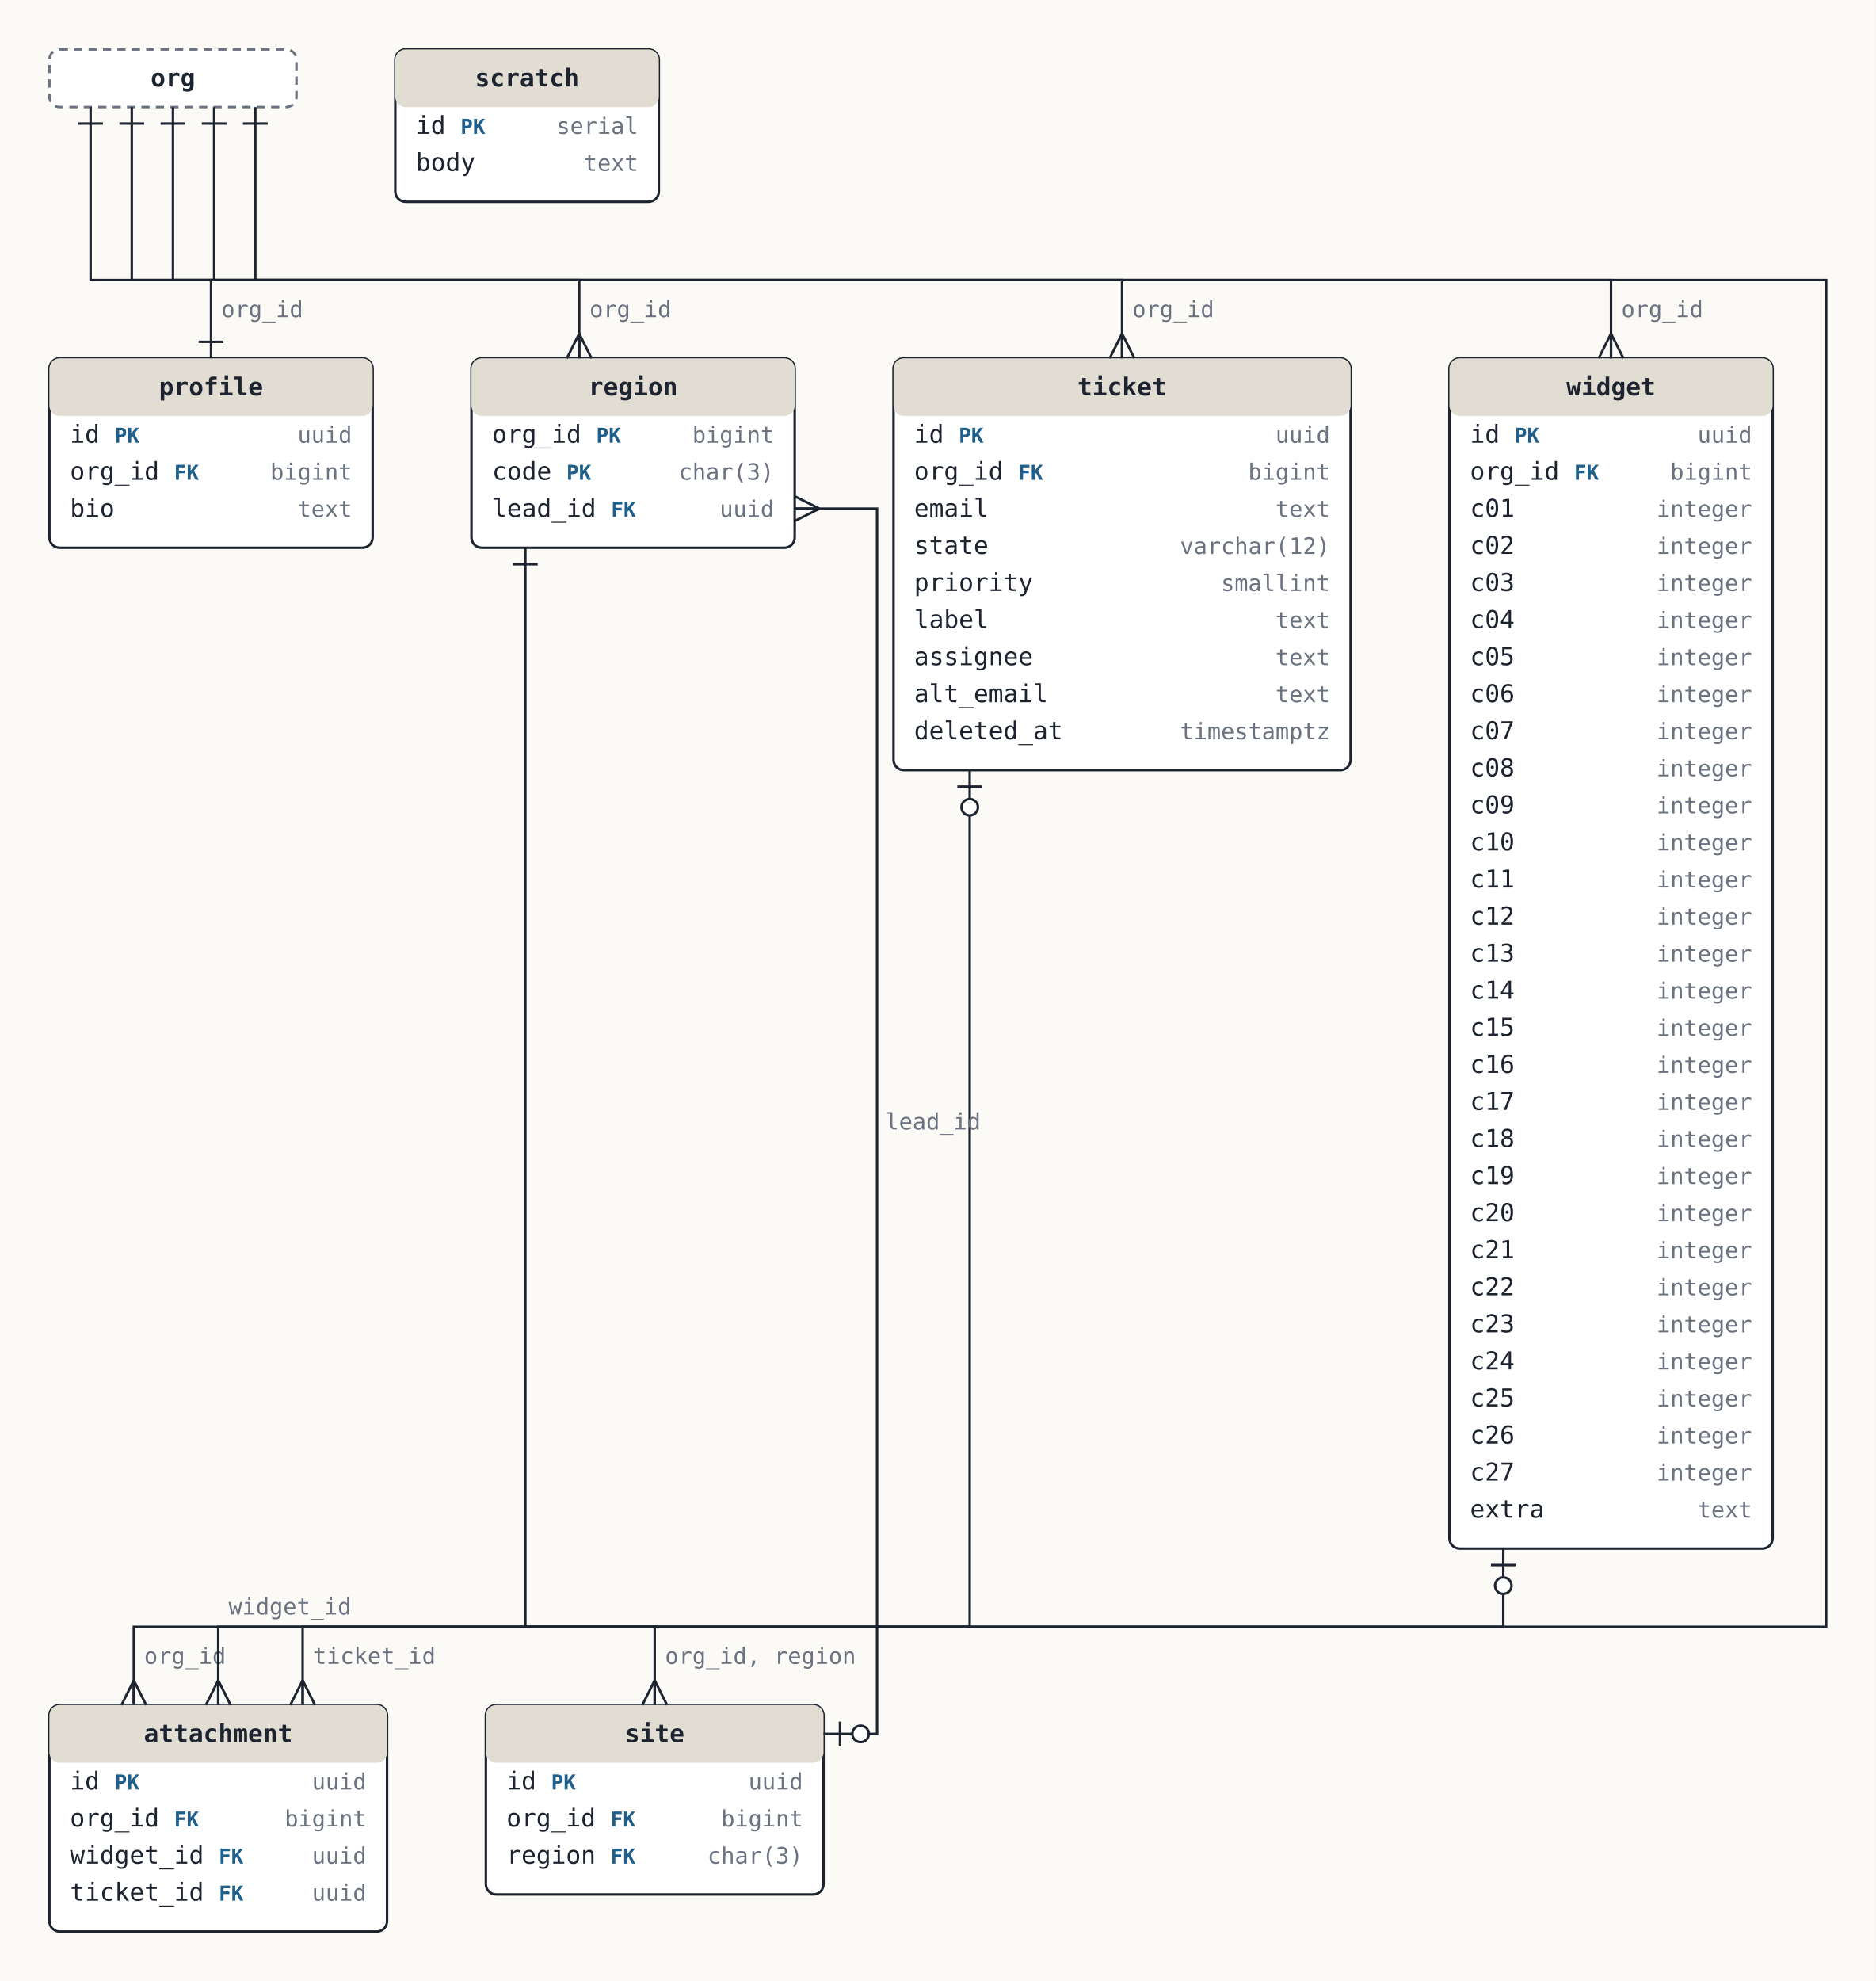
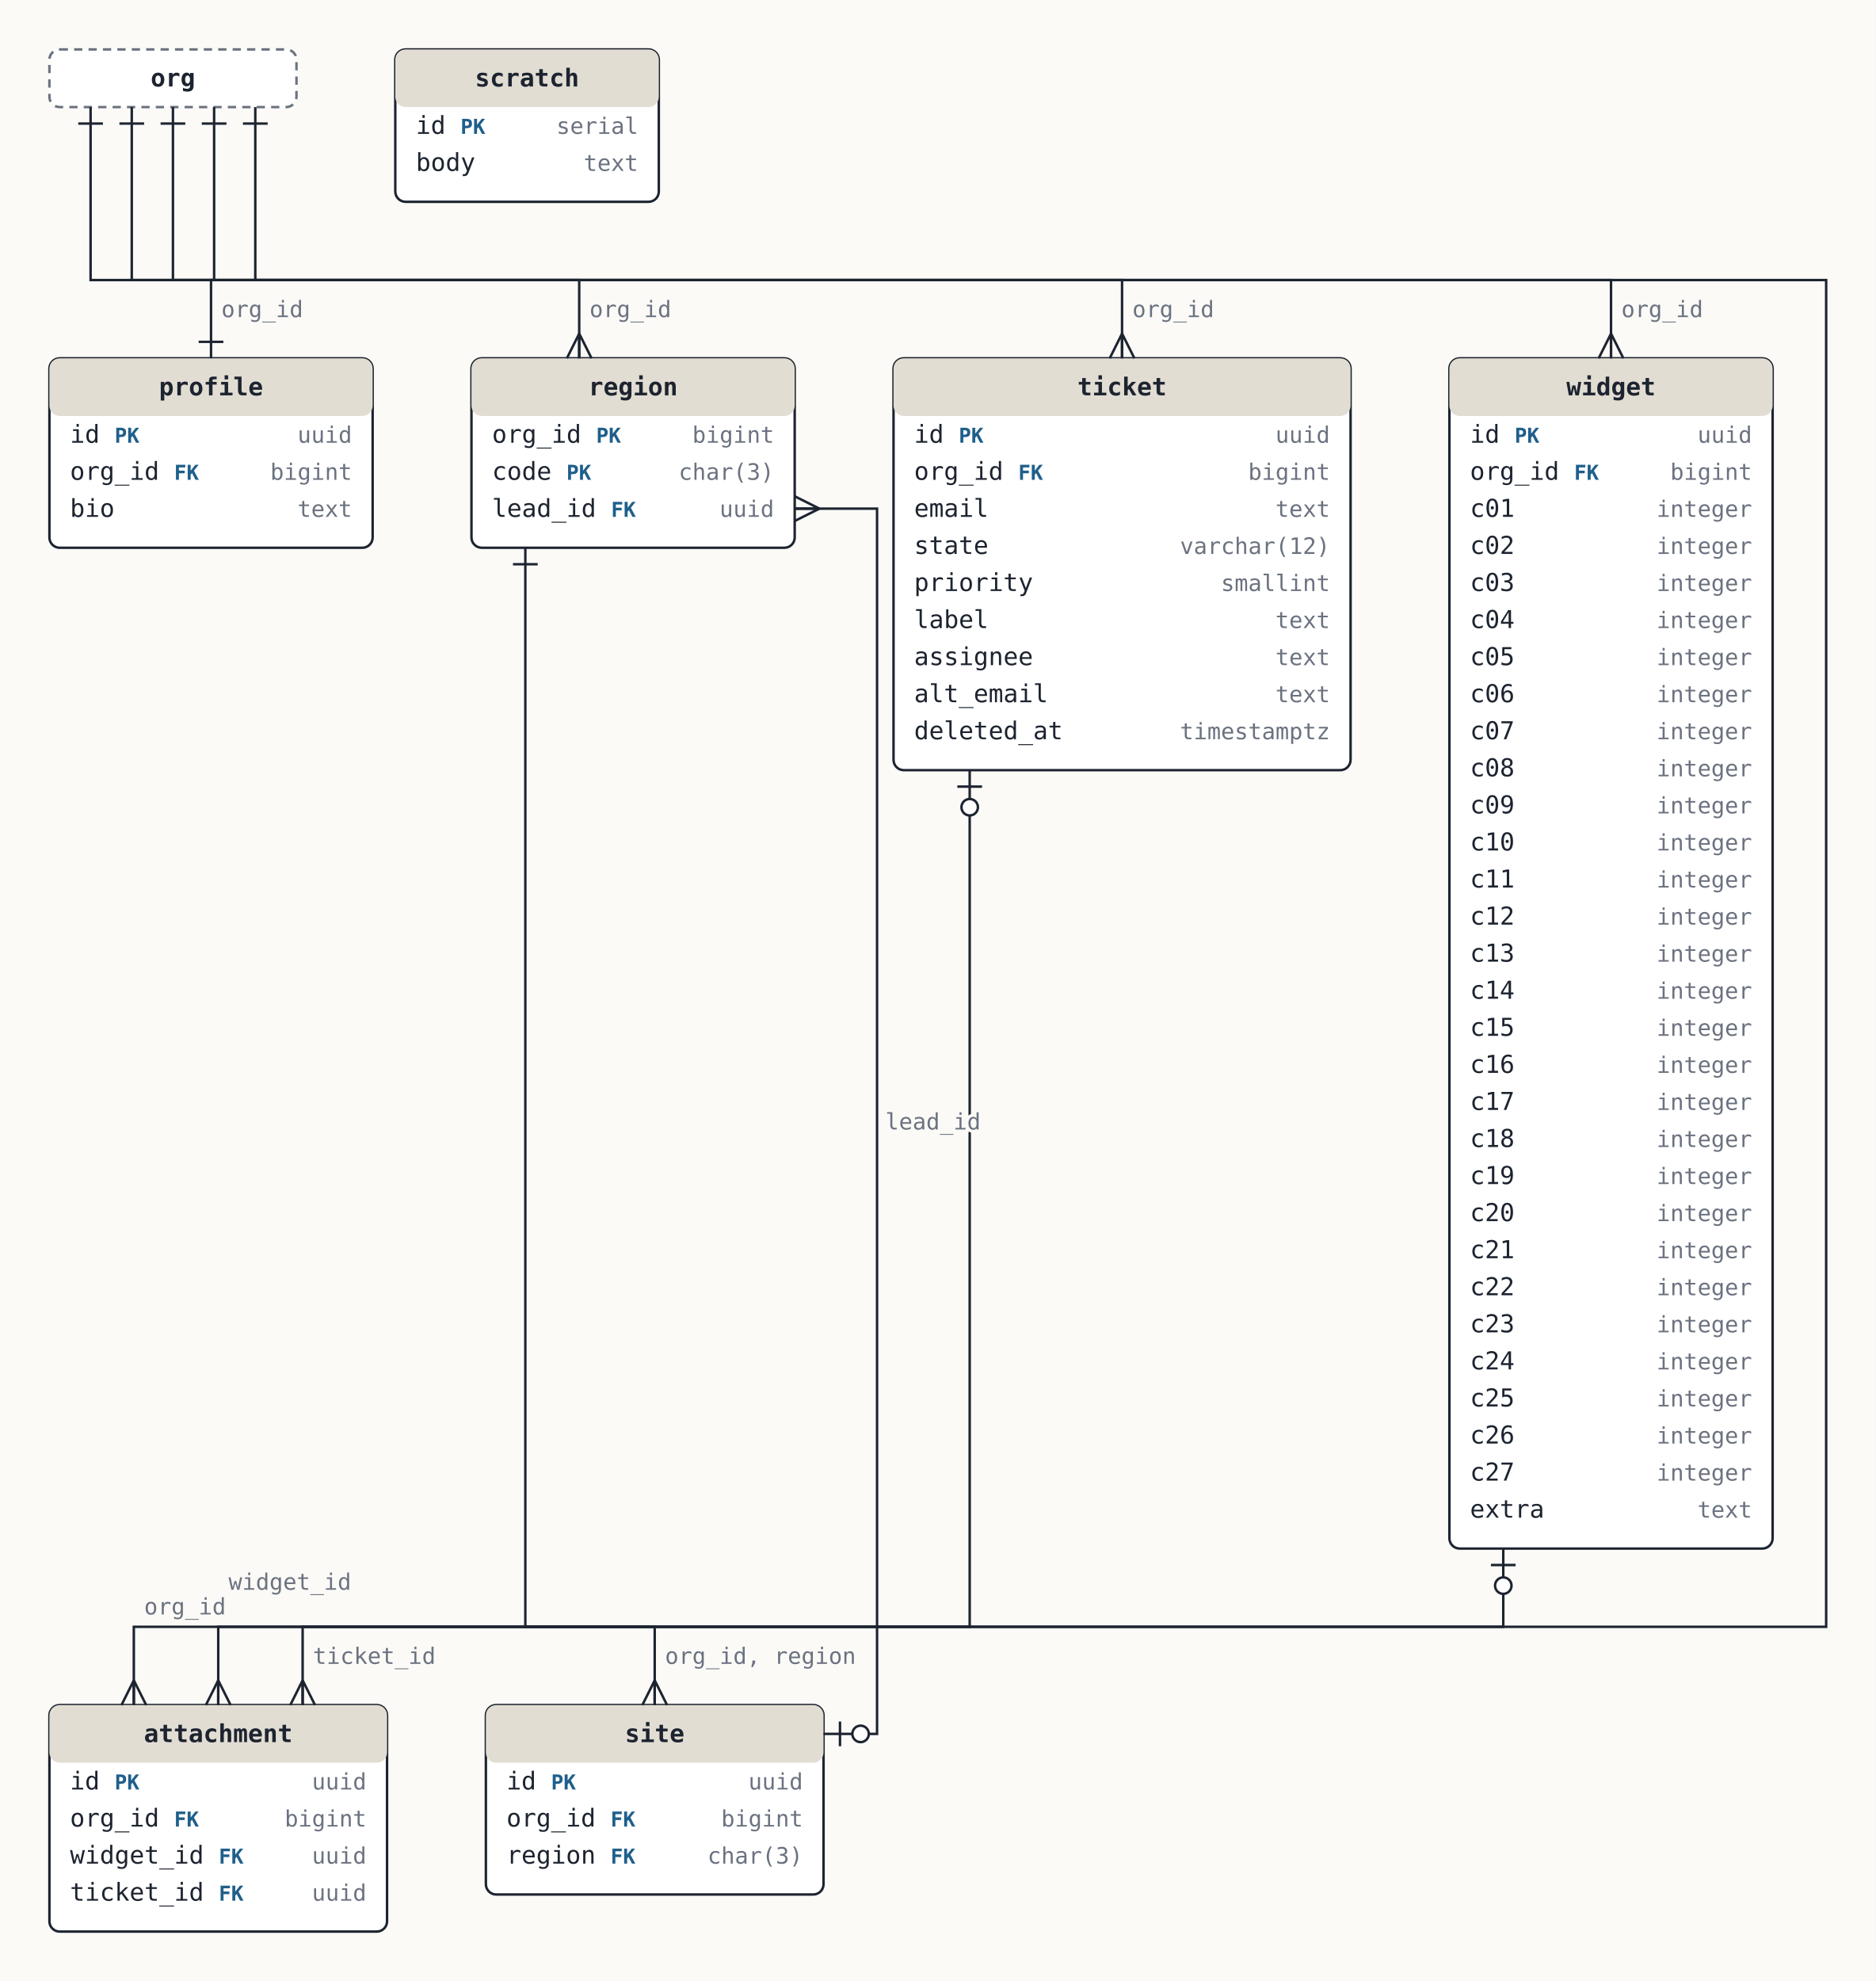
<svg xmlns="http://www.w3.org/2000/svg" class="erd" viewBox="0 0 911 962" width="911" height="962" role="img" aria-label="Entity-relationship diagram: widget, attachment, ticket, profile, region, site, scratch">
-   <style>svg{font:12px ui-monospace,SFMono-Regular,Menlo,Consolas,monospace}.bg{fill:#fbfaf7}.bx{fill:#ffffff;stroke:#1d2430;stroke-width:1.2}.hd{fill:#e2ddd3}.stub .bx{stroke:#6b7280;stroke-dasharray:4 3}.stub .hd{fill:none}.ttl{font-weight:700;fill:#1d2430}.col{fill:#1d2430}.typ,.lbl{fill:#6b7280;font-size:11px}.key{fill:#1f5f8b;font-weight:700;font-size:10px}.ln,.end path{fill:none;stroke:#1d2430;stroke-width:1.2}.end circle{fill:#ffffff;stroke:#1d2430;stroke-width:1.2}</style>
+   <style>svg{font:12px ui-monospace,SFMono-Regular,Menlo,Consolas,monospace}.bg{fill:#fbfaf7}.bx{fill:#ffffff;stroke:#1d2430;stroke-width:1.2}.hd{fill:#e2ddd3}.stub .bx{stroke:#6b7280;stroke-dasharray:4 3}.stub .hd{fill:none}.lbl{paint-order:stroke;stroke:#fbfaf7;stroke-width:3}.ttl{font-weight:700;fill:#1d2430}.col{fill:#1d2430}.typ,.lbl{fill:#6b7280;font-size:11px}.key{fill:#1f5f8b;font-weight:700;font-size:10px}.ln,.end path{fill:none;stroke:#1d2430;stroke-width:1.2}.end circle{fill:#ffffff;stroke:#1d2430;stroke-width:1.2}</style>
  <rect class="bg" width="911" height="962" />
  <g class="tbl" id="erd-widget">
    <rect class="bx" x="704" y="174" width="157" height="578" rx="5" />
    <rect class="hd" x="704" y="174" width="157" height="28" rx="5" />
    <text class="ttl" x="782.5" y="192" text-anchor="middle">widget</text>
    <text class="col" x="714" y="215">id <tspan class="key">PK</tspan>
    </text>
    <text class="typ" x="851" y="215" text-anchor="end">uuid</text>
    <text class="col" x="714" y="233">org_id <tspan class="key">FK</tspan>
    </text>
    <text class="typ" x="851" y="233" text-anchor="end">bigint</text>
    <text class="col" x="714" y="251">c01</text>
    <text class="typ" x="851" y="251" text-anchor="end">integer</text>
    <text class="col" x="714" y="269">c02</text>
    <text class="typ" x="851" y="269" text-anchor="end">integer</text>
    <text class="col" x="714" y="287">c03</text>
    <text class="typ" x="851" y="287" text-anchor="end">integer</text>
    <text class="col" x="714" y="305">c04</text>
    <text class="typ" x="851" y="305" text-anchor="end">integer</text>
    <text class="col" x="714" y="323">c05</text>
    <text class="typ" x="851" y="323" text-anchor="end">integer</text>
    <text class="col" x="714" y="341">c06</text>
    <text class="typ" x="851" y="341" text-anchor="end">integer</text>
    <text class="col" x="714" y="359">c07</text>
    <text class="typ" x="851" y="359" text-anchor="end">integer</text>
    <text class="col" x="714" y="377">c08</text>
    <text class="typ" x="851" y="377" text-anchor="end">integer</text>
    <text class="col" x="714" y="395">c09</text>
    <text class="typ" x="851" y="395" text-anchor="end">integer</text>
    <text class="col" x="714" y="413">c10</text>
    <text class="typ" x="851" y="413" text-anchor="end">integer</text>
    <text class="col" x="714" y="431">c11</text>
    <text class="typ" x="851" y="431" text-anchor="end">integer</text>
    <text class="col" x="714" y="449">c12</text>
    <text class="typ" x="851" y="449" text-anchor="end">integer</text>
    <text class="col" x="714" y="467">c13</text>
    <text class="typ" x="851" y="467" text-anchor="end">integer</text>
    <text class="col" x="714" y="485">c14</text>
    <text class="typ" x="851" y="485" text-anchor="end">integer</text>
    <text class="col" x="714" y="503">c15</text>
    <text class="typ" x="851" y="503" text-anchor="end">integer</text>
    <text class="col" x="714" y="521">c16</text>
    <text class="typ" x="851" y="521" text-anchor="end">integer</text>
    <text class="col" x="714" y="539">c17</text>
    <text class="typ" x="851" y="539" text-anchor="end">integer</text>
    <text class="col" x="714" y="557">c18</text>
    <text class="typ" x="851" y="557" text-anchor="end">integer</text>
    <text class="col" x="714" y="575">c19</text>
    <text class="typ" x="851" y="575" text-anchor="end">integer</text>
    <text class="col" x="714" y="593">c20</text>
    <text class="typ" x="851" y="593" text-anchor="end">integer</text>
    <text class="col" x="714" y="611">c21</text>
    <text class="typ" x="851" y="611" text-anchor="end">integer</text>
    <text class="col" x="714" y="629">c22</text>
    <text class="typ" x="851" y="629" text-anchor="end">integer</text>
    <text class="col" x="714" y="647">c23</text>
    <text class="typ" x="851" y="647" text-anchor="end">integer</text>
    <text class="col" x="714" y="665">c24</text>
    <text class="typ" x="851" y="665" text-anchor="end">integer</text>
    <text class="col" x="714" y="683">c25</text>
    <text class="typ" x="851" y="683" text-anchor="end">integer</text>
    <text class="col" x="714" y="701">c26</text>
    <text class="typ" x="851" y="701" text-anchor="end">integer</text>
    <text class="col" x="714" y="719">c27</text>
    <text class="typ" x="851" y="719" text-anchor="end">integer</text>
    <text class="col" x="714" y="737">extra</text>
    <text class="typ" x="851" y="737" text-anchor="end">text</text>
  </g>
  <g class="tbl" id="erd-attachment">
    <rect class="bx" x="24" y="828" width="164" height="110" rx="5" />
    <rect class="hd" x="24" y="828" width="164" height="28" rx="5" />
    <text class="ttl" x="106" y="846" text-anchor="middle">attachment</text>
    <text class="col" x="34" y="869">id <tspan class="key">PK</tspan>
    </text>
    <text class="typ" x="178" y="869" text-anchor="end">uuid</text>
    <text class="col" x="34" y="887">org_id <tspan class="key">FK</tspan>
    </text>
    <text class="typ" x="178" y="887" text-anchor="end">bigint</text>
    <text class="col" x="34" y="905">widget_id <tspan class="key">FK</tspan>
    </text>
    <text class="typ" x="178" y="905" text-anchor="end">uuid</text>
    <text class="col" x="34" y="923">ticket_id <tspan class="key">FK</tspan>
    </text>
    <text class="typ" x="178" y="923" text-anchor="end">uuid</text>
  </g>
  <g class="tbl" id="erd-ticket">
    <rect class="bx" x="434" y="174" width="222" height="200" rx="5" />
    <rect class="hd" x="434" y="174" width="222" height="28" rx="5" />
    <text class="ttl" x="545" y="192" text-anchor="middle">ticket</text>
    <text class="col" x="444" y="215">id <tspan class="key">PK</tspan>
    </text>
    <text class="typ" x="646" y="215" text-anchor="end">uuid</text>
    <text class="col" x="444" y="233">org_id <tspan class="key">FK</tspan>
    </text>
    <text class="typ" x="646" y="233" text-anchor="end">bigint</text>
    <text class="col" x="444" y="251">email</text>
    <text class="typ" x="646" y="251" text-anchor="end">text</text>
    <text class="col" x="444" y="269">state</text>
    <text class="typ" x="646" y="269" text-anchor="end">varchar(12)</text>
    <text class="col" x="444" y="287">priority</text>
    <text class="typ" x="646" y="287" text-anchor="end">smallint</text>
    <text class="col" x="444" y="305">label</text>
    <text class="typ" x="646" y="305" text-anchor="end">text</text>
    <text class="col" x="444" y="323">assignee</text>
    <text class="typ" x="646" y="323" text-anchor="end">text</text>
    <text class="col" x="444" y="341">alt_email</text>
    <text class="typ" x="646" y="341" text-anchor="end">text</text>
    <text class="col" x="444" y="359">deleted_at</text>
    <text class="typ" x="646" y="359" text-anchor="end">timestamptz</text>
  </g>
  <g class="tbl" id="erd-profile">
    <rect class="bx" x="24" y="174" width="157" height="92" rx="5" />
    <rect class="hd" x="24" y="174" width="157" height="28" rx="5" />
    <text class="ttl" x="102.5" y="192" text-anchor="middle">profile</text>
    <text class="col" x="34" y="215">id <tspan class="key">PK</tspan>
    </text>
    <text class="typ" x="171" y="215" text-anchor="end">uuid</text>
    <text class="col" x="34" y="233">org_id <tspan class="key">FK</tspan>
    </text>
    <text class="typ" x="171" y="233" text-anchor="end">bigint</text>
    <text class="col" x="34" y="251">bio</text>
    <text class="typ" x="171" y="251" text-anchor="end">text</text>
  </g>
  <g class="tbl" id="erd-region">
    <rect class="bx" x="229" y="174" width="157" height="92" rx="5" />
    <rect class="hd" x="229" y="174" width="157" height="28" rx="5" />
    <text class="ttl" x="307.5" y="192" text-anchor="middle">region</text>
    <text class="col" x="239" y="215">org_id <tspan class="key">PK</tspan>
    </text>
    <text class="typ" x="376" y="215" text-anchor="end">bigint</text>
    <text class="col" x="239" y="233">code <tspan class="key">PK</tspan>
    </text>
    <text class="typ" x="376" y="233" text-anchor="end">char(3)</text>
    <text class="col" x="239" y="251">lead_id <tspan class="key">FK</tspan>
    </text>
    <text class="typ" x="376" y="251" text-anchor="end">uuid</text>
  </g>
  <g class="tbl" id="erd-site">
    <rect class="bx" x="236" y="828" width="164" height="92" rx="5" />
    <rect class="hd" x="236" y="828" width="164" height="28" rx="5" />
    <text class="ttl" x="318" y="846" text-anchor="middle">site</text>
    <text class="col" x="246" y="869">id <tspan class="key">PK</tspan>
    </text>
    <text class="typ" x="390" y="869" text-anchor="end">uuid</text>
    <text class="col" x="246" y="887">org_id <tspan class="key">FK</tspan>
    </text>
    <text class="typ" x="390" y="887" text-anchor="end">bigint</text>
    <text class="col" x="246" y="905">region <tspan class="key">FK</tspan>
    </text>
    <text class="typ" x="390" y="905" text-anchor="end">char(3)</text>
  </g>
  <g class="tbl" id="erd-scratch">
    <rect class="bx" x="192" y="24" width="128" height="74" rx="5" />
    <rect class="hd" x="192" y="24" width="128" height="28" rx="5" />
    <text class="ttl" x="256" y="42" text-anchor="middle">scratch</text>
    <text class="col" x="202" y="65">id <tspan class="key">PK</tspan>
    </text>
    <text class="typ" x="310" y="65" text-anchor="end">serial</text>
    <text class="col" x="202" y="83">body</text>
    <text class="typ" x="310" y="83" text-anchor="end">text</text>
  </g>
  <g class="tbl stub" id="erd-org">
    <rect class="bx" x="24" y="24" width="120" height="28" rx="5" />
    <rect class="hd" x="24" y="24" width="120" height="28" rx="5" />
    <text class="ttl" x="84" y="42" text-anchor="middle">org</text>
  </g>
  <g class="edge" data-fk="widget.org_id" data-ends="one many">
    <path class="ln" d="M782.5,174 V136 H44 V52" />
    <g class="end c-many" transform="translate(782.5,174) rotate(-90)">
      <path d="M0,-6 L12,0 M0,0 L12,0 M0,6 L12,0" />
    </g>
    <g class="end p-one" transform="translate(44,52) rotate(90)">
      <path d="M8,-6 L8,6" />
    </g>
-     <text class="lbl" x="787.5" y="154">org_id</text>
  </g>
  <g class="edge" data-fk="attachment.org_id" data-ends="one many">
    <path class="ln" d="M65,828 V790 H887 V136 H64 V52" />
    <g class="end c-many" transform="translate(65,828) rotate(-90)">
      <path d="M0,-6 L12,0 M0,0 L12,0 M0,6 L12,0" />
    </g>
    <g class="end p-one" transform="translate(64,52) rotate(90)">
      <path d="M8,-6 L8,6" />
    </g>
-     <text class="lbl" x="70" y="808">org_id</text>
  </g>
  <g class="edge" data-fk="attachment.widget_id" data-ends="zero-one many">
    <path class="ln" d="M106,828 V790 H730.167 V752" />
    <g class="end c-many" transform="translate(106,828) rotate(-90)">
      <path d="M0,-6 L12,0 M0,0 L12,0 M0,6 L12,0" />
    </g>
    <g class="end p-zero-one" transform="translate(730.1667,752) rotate(90)">
      <path d="M8,-6 L8,6" />
      <circle cx="18" cy="0" r="4" />
    </g>
-     <text class="lbl" x="111" y="784">widget_id</text>
  </g>
  <g class="edge" data-fk="attachment.ticket_id" data-ends="zero-one many">
    <path class="ln" d="M147,828 V790 H471 V374" />
    <g class="end c-many" transform="translate(147,828) rotate(-90)">
      <path d="M0,-6 L12,0 M0,0 L12,0 M0,6 L12,0" />
    </g>
    <g class="end p-zero-one" transform="translate(471,374) rotate(90)">
      <path d="M8,-6 L8,6" />
      <circle cx="18" cy="0" r="4" />
    </g>
-     <text class="lbl" x="152" y="808">ticket_id</text>
  </g>
  <g class="edge" data-fk="ticket.org_id" data-ends="one many">
    <path class="ln" d="M545,174 V136 H84 V52" />
    <g class="end c-many" transform="translate(545,174) rotate(-90)">
      <path d="M0,-6 L12,0 M0,0 L12,0 M0,6 L12,0" />
    </g>
    <g class="end p-one" transform="translate(84,52) rotate(90)">
      <path d="M8,-6 L8,6" />
    </g>
-     <text class="lbl" x="550" y="154">org_id</text>
  </g>
  <g class="edge" data-fk="profile.org_id" data-ends="one one">
    <path class="ln" d="M102.5,174 V136 H104 V52" />
    <g class="end c-one" transform="translate(102.5,174) rotate(-90)">
      <path d="M8,-6 L8,6" />
    </g>
    <g class="end p-one" transform="translate(104,52) rotate(90)">
      <path d="M8,-6 L8,6" />
    </g>
-     <text class="lbl" x="107.5" y="154">org_id</text>
  </g>
  <g class="edge" data-fk="region.org_id" data-ends="one many">
    <path class="ln" d="M281.333,174 V136 H124 V52" />
    <g class="end c-many" transform="translate(281.3333,174) rotate(-90)">
      <path d="M0,-6 L12,0 M0,0 L12,0 M0,6 L12,0" />
    </g>
    <g class="end p-one" transform="translate(124,52) rotate(90)">
      <path d="M8,-6 L8,6" />
    </g>
-     <text class="lbl" x="286.333" y="154">org_id</text>
  </g>
  <g class="edge" data-fk="region.lead_id" data-ends="zero-one many">
    <path class="ln" d="M386,247 H426 V842 H400" />
    <g class="end c-many" transform="translate(386,247) rotate(0)">
      <path d="M0,-6 L12,0 M0,0 L12,0 M0,6 L12,0" />
    </g>
    <g class="end p-zero-one" transform="translate(400,842) rotate(0)">
      <path d="M8,-6 L8,6" />
      <circle cx="18" cy="0" r="4" />
    </g>
    <text class="lbl" x="430" y="548.5">lead_id</text>
  </g>
  <g class="edge" data-fk="site.org_id, region" data-ends="one many">
    <path class="ln" d="M318,828 V790 H255.167 V266" />
    <g class="end c-many" transform="translate(318,828) rotate(-90)">
      <path d="M0,-6 L12,0 M0,0 L12,0 M0,6 L12,0" />
    </g>
    <g class="end p-one" transform="translate(255.1667,266) rotate(90)">
      <path d="M8,-6 L8,6" />
    </g>
+   </g>
+   <g class="lbls">
+     <text class="lbl" x="107.5" y="154">org_id</text>
+     <text class="lbl" x="286.333" y="154">org_id</text>
+     <text class="lbl" x="550" y="154">org_id</text>
+     <text class="lbl" x="787.5" y="154">org_id</text>
+     <text class="lbl" x="70" y="784">org_id</text>
+     <text class="lbl" x="111" y="772">widget_id</text>
+     <text class="lbl" x="152" y="808">ticket_id</text>
    <text class="lbl" x="323" y="808">org_id, region</text>
  </g>
</svg>
